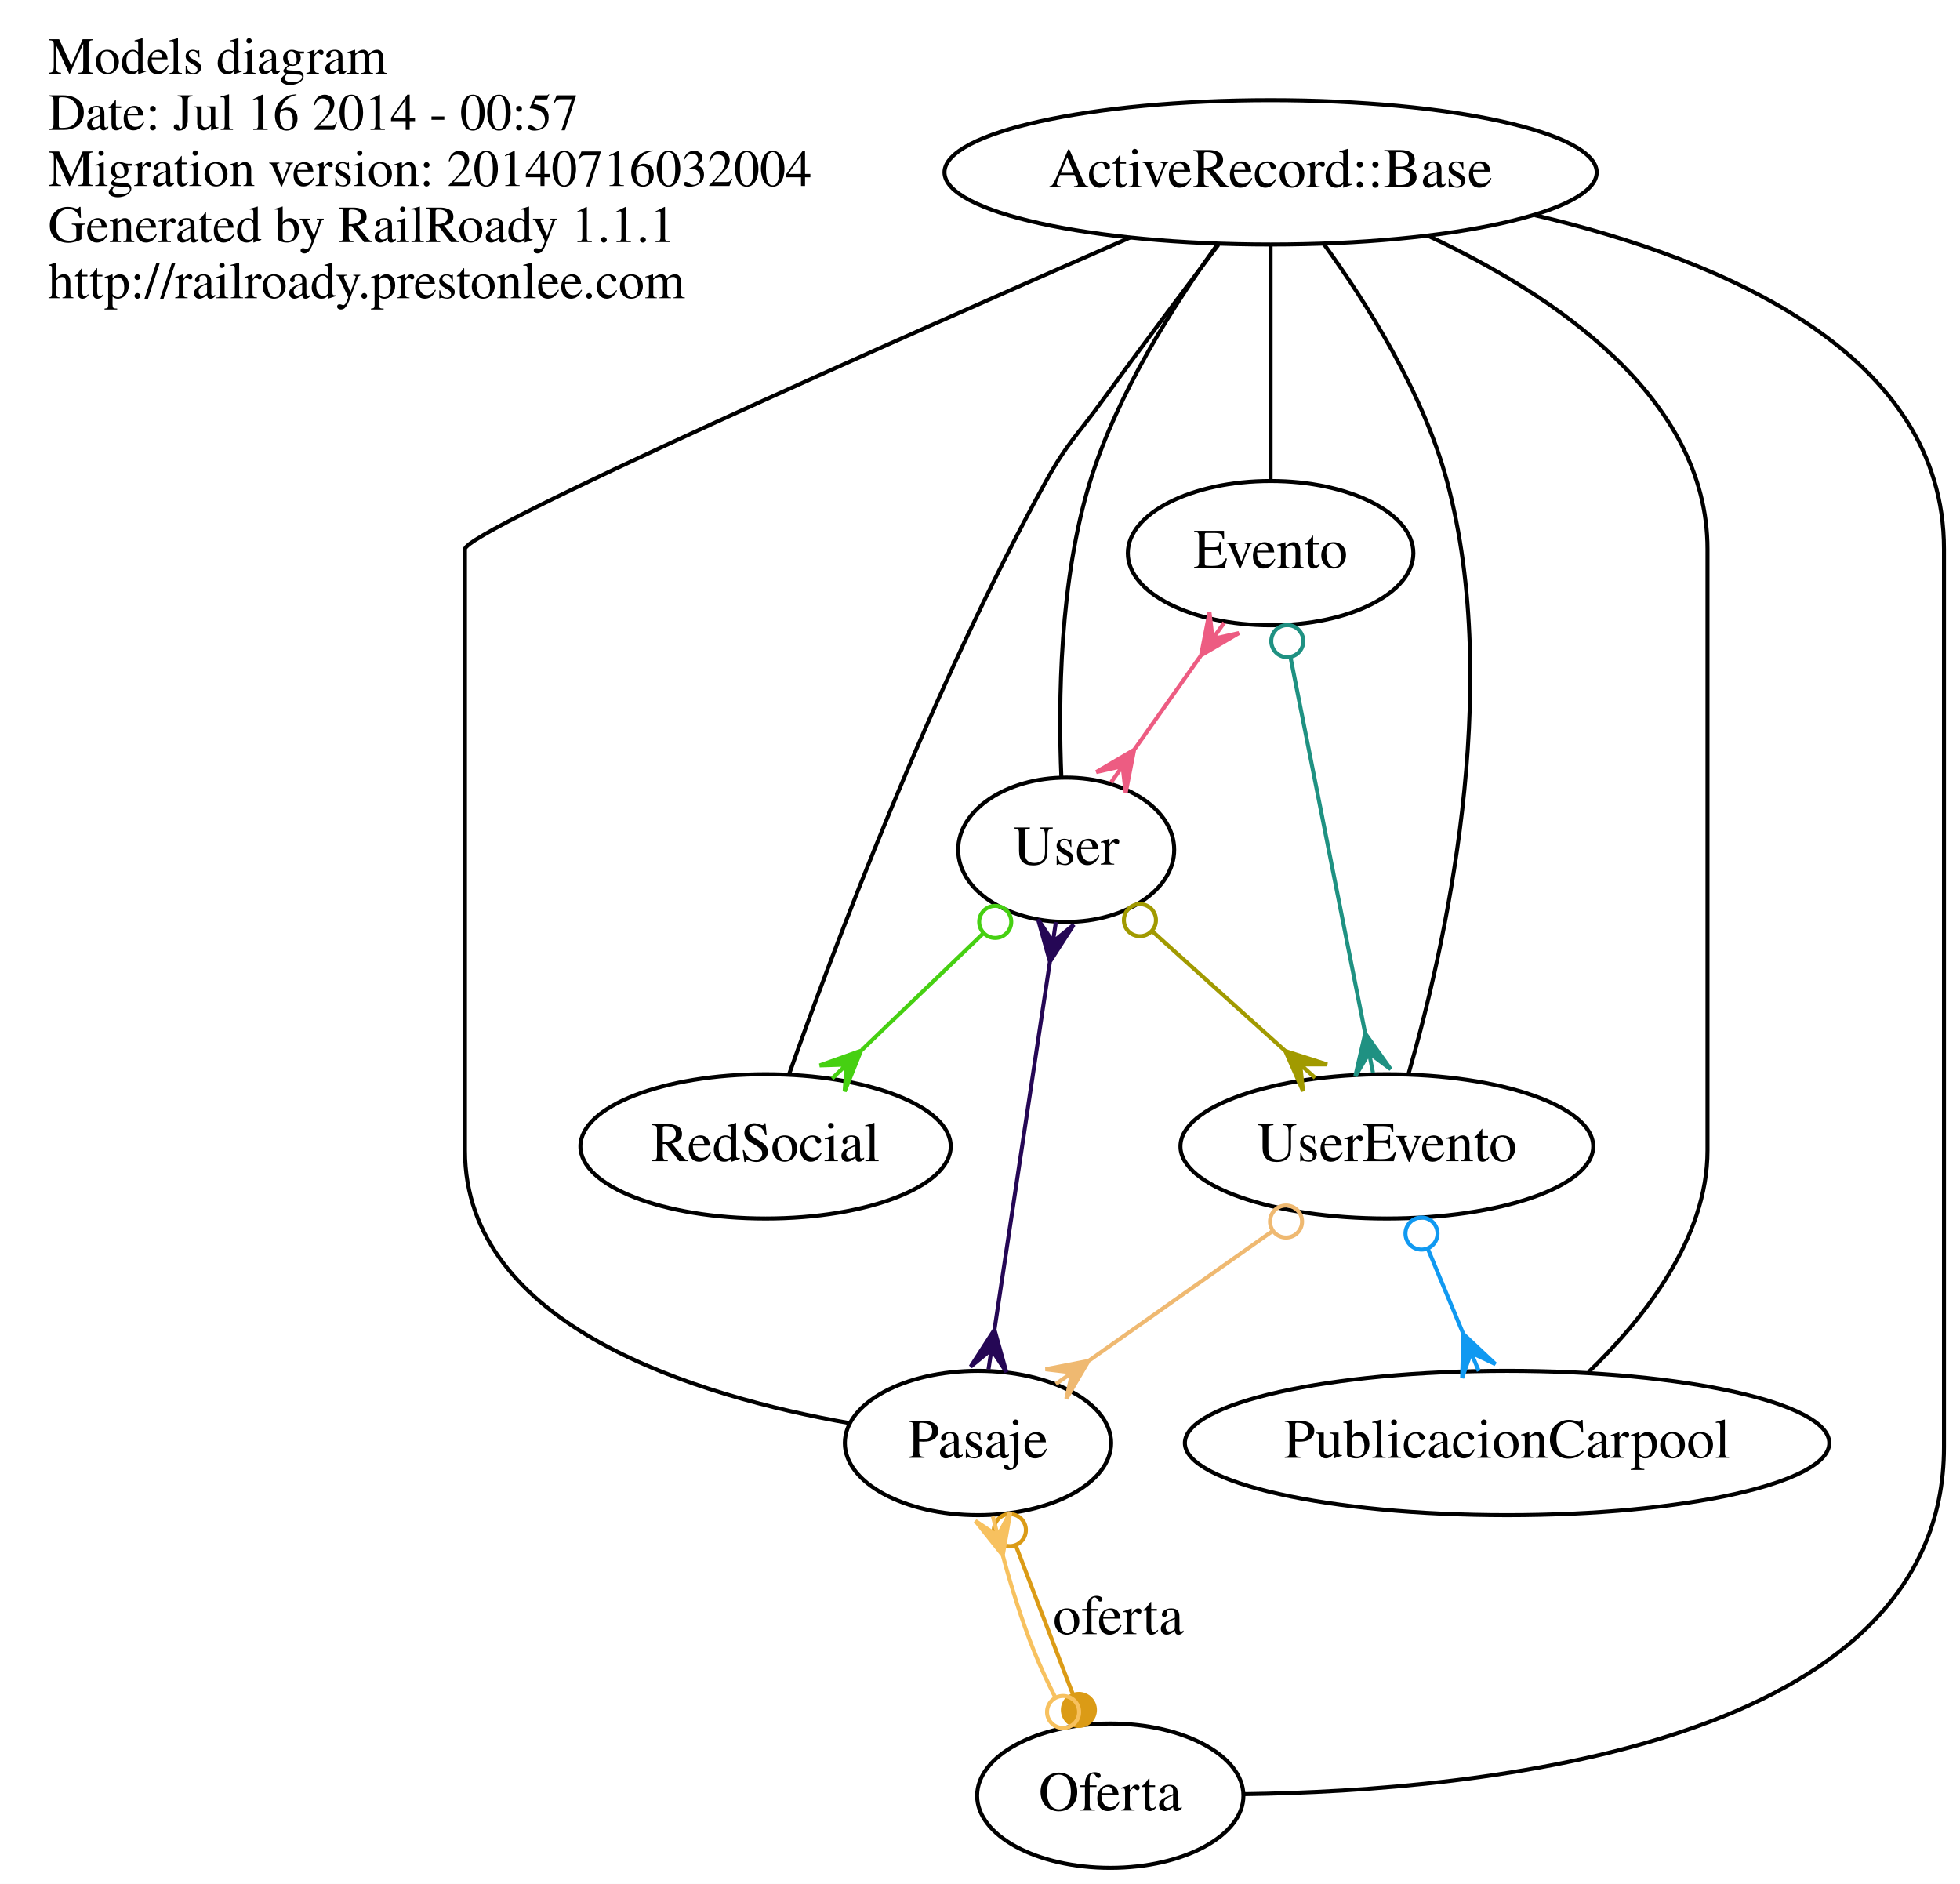
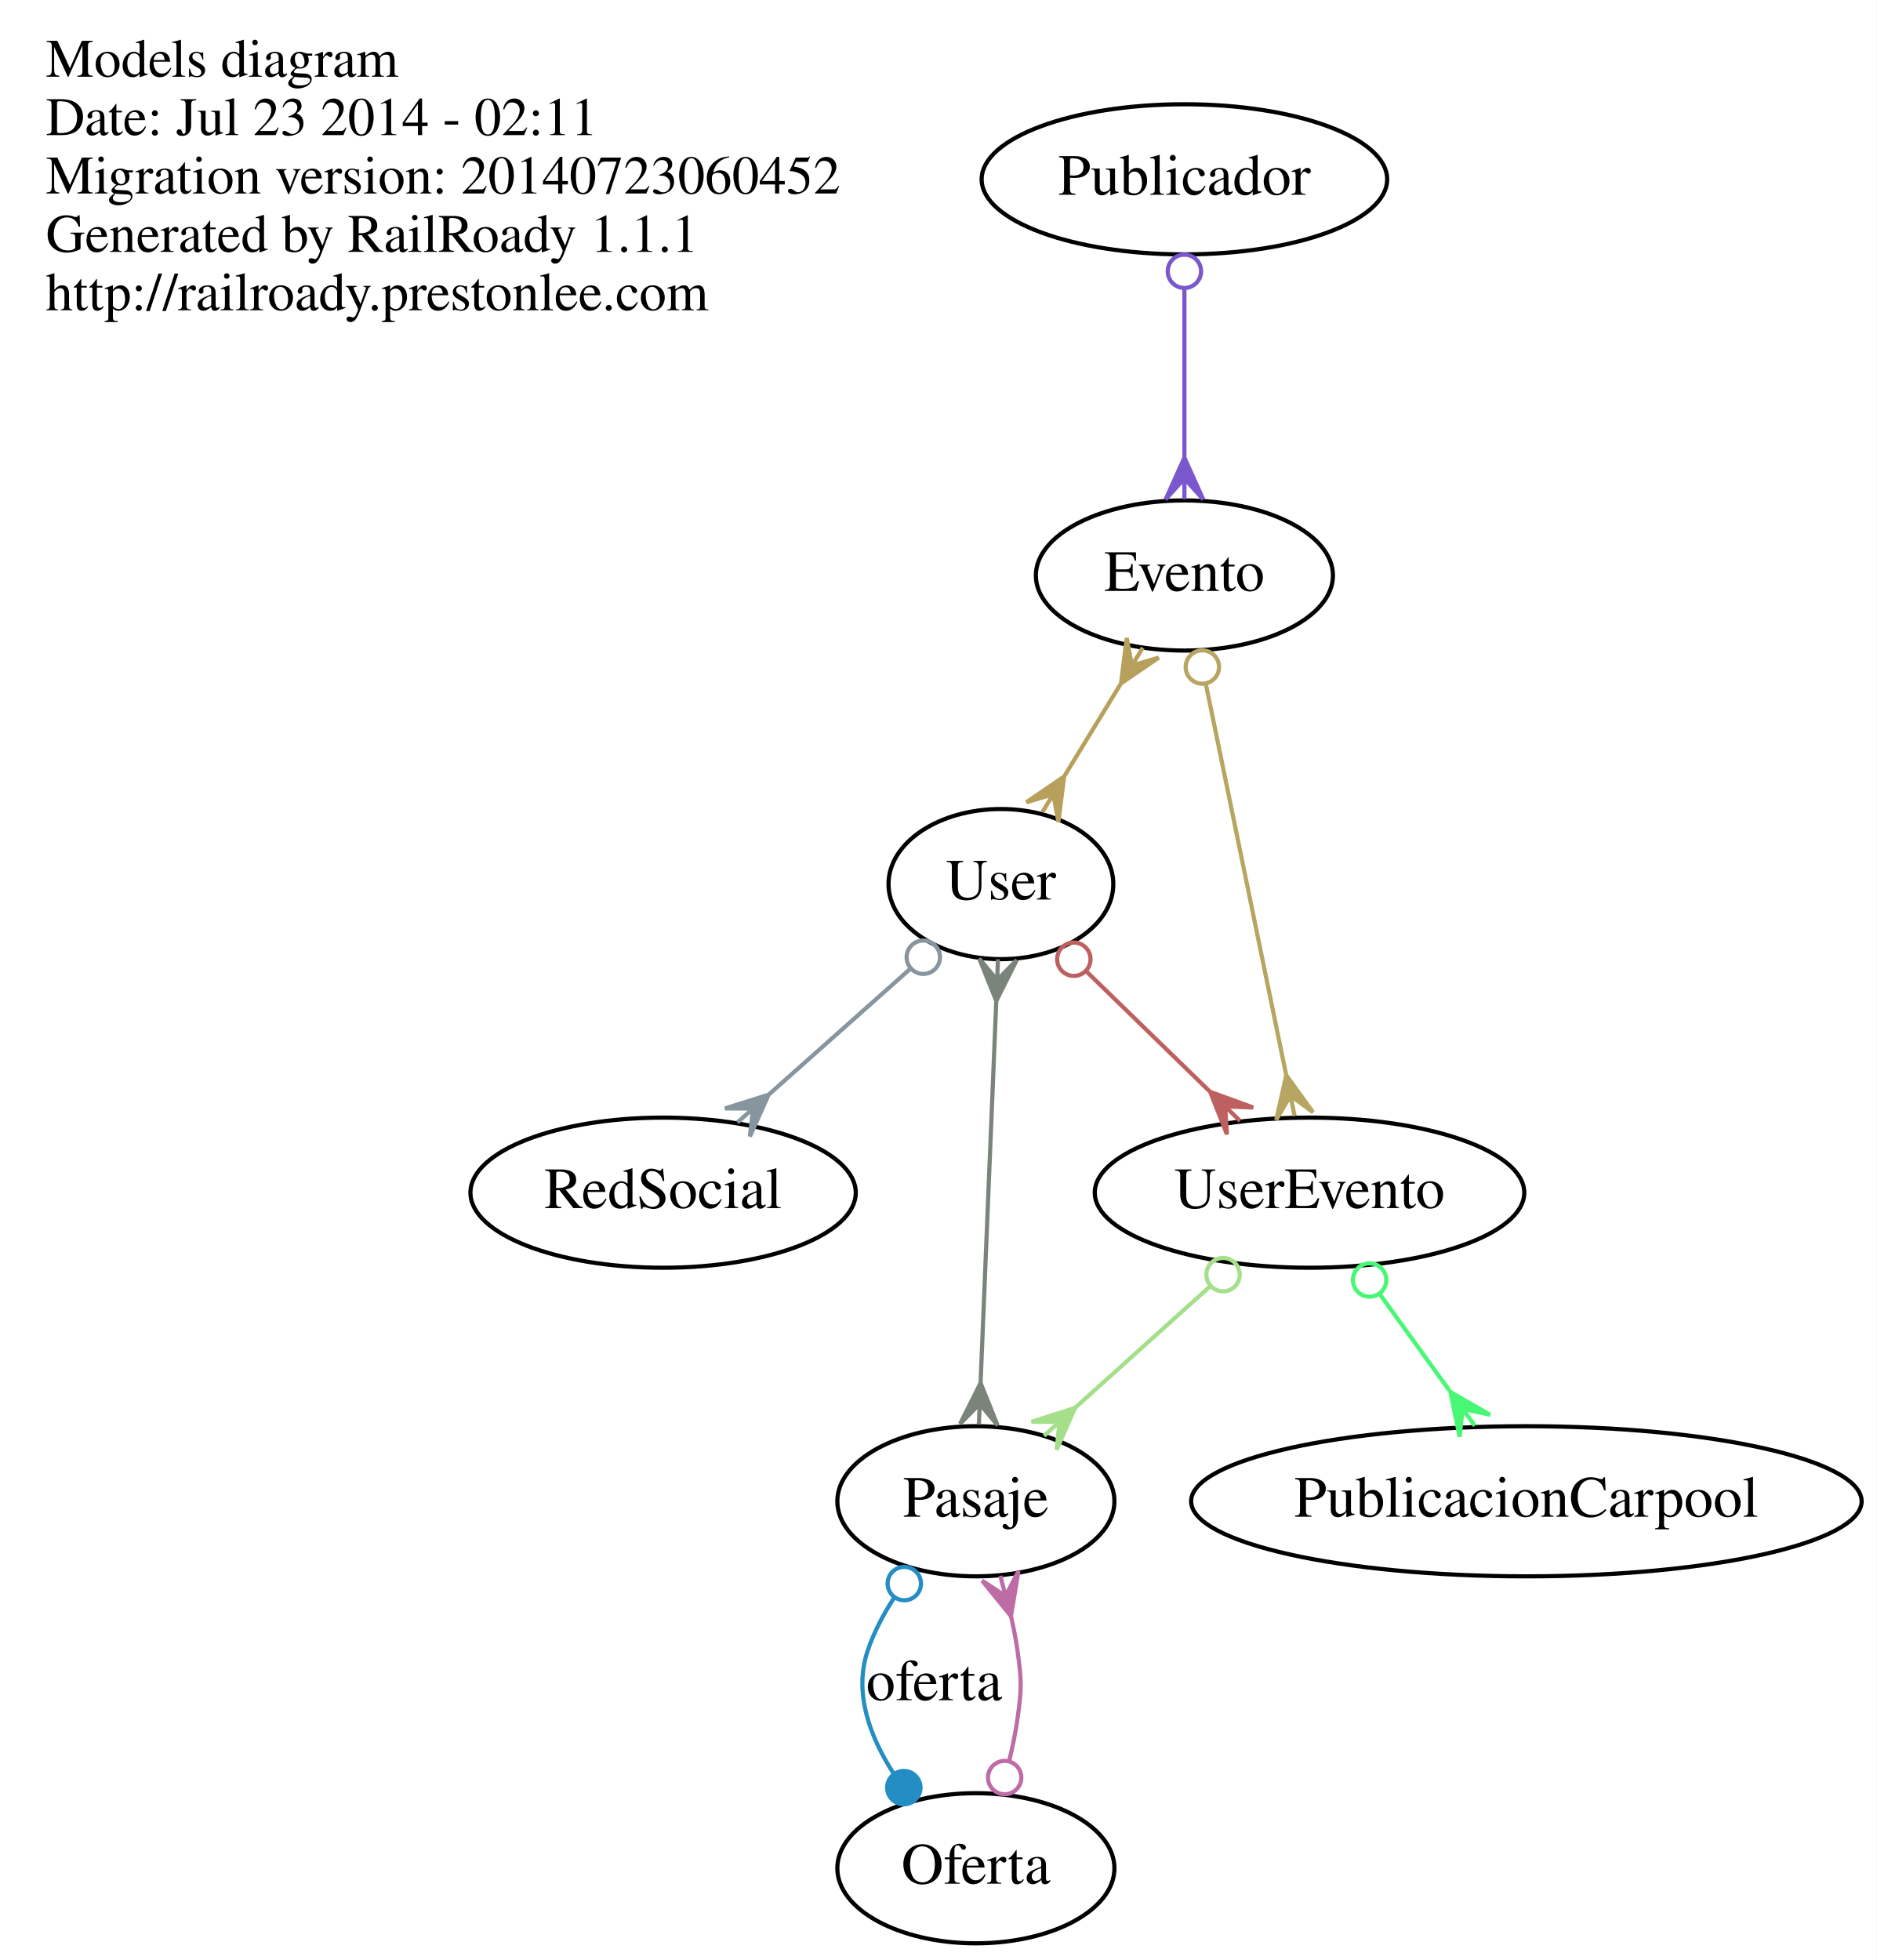
- <svg xmlns="http://www.w3.org/2000/svg" width="489pt" height="470pt" viewBox="0.00 0.00 489.00 470.00">
+ <svg xmlns="http://www.w3.org/2000/svg" width="450pt" height="470pt" viewBox="0.00 0.00 450.00 470.00">
  <g id="graph0" class="graph" transform="scale(1 1) rotate(0) translate(4 466)">
-     <polygon fill="white" stroke="none" points="-4,4 -4,-466 485,-466 485,4 -4,4" />
+     <polygon fill="white" stroke="none" points="-4,4 -4,-466 446,-466 446,4 -4,4" />
    <g id="node1" class="node">
-       <text text-anchor="start" x="8" y="-447.6" font-family="Times,serif" font-size="13.00">Models diagram</text>
-       <text text-anchor="start" x="8" y="-433.6" font-family="Times,serif" font-size="13.00">Date: Jul 16 2014 - 00:57</text>
-       <text text-anchor="start" x="8" y="-419.6" font-family="Times,serif" font-size="13.00">Migration version: 20140716032004</text>
-       <text text-anchor="start" x="8" y="-405.6" font-family="Times,serif" font-size="13.00">Generated by RailRoady 1.1.1</text>
-       <text text-anchor="start" x="8" y="-391.6" font-family="Times,serif" font-size="13.00">http://railroady.prestonlee.com</text>
+       <text text-anchor="start" x="7" y="-447.6" font-family="Times,serif" font-size="13.00">Models diagram</text>
+       <text text-anchor="start" x="7" y="-433.6" font-family="Times,serif" font-size="13.00">Date: Jul 23 2014 - 02:11</text>
+       <text text-anchor="start" x="7" y="-419.6" font-family="Times,serif" font-size="13.00">Migration version: 20140723060452</text>
+       <text text-anchor="start" x="7" y="-405.6" font-family="Times,serif" font-size="13.00">Generated by RailRoady 1.1.1</text>
+       <text text-anchor="start" x="7" y="-391.6" font-family="Times,serif" font-size="13.00">http://railroady.prestonlee.com</text>
    </g>
    <g id="node2" class="node">
-       <ellipse fill="none" stroke="black" cx="187" cy="-180" rx="46.196" ry="18" />
-       <text text-anchor="middle" x="187" y="-176.3" font-family="Times,serif" font-size="14.00">RedSocial</text>
+       <ellipse fill="none" stroke="black" cx="155" cy="-180" rx="46.196" ry="18" />
+       <text text-anchor="middle" x="155" y="-176.3" font-family="Times,serif" font-size="14.00">RedSocial</text>
    </g>
    <g id="node3" class="node">
-       <ellipse fill="none" stroke="black" cx="313" cy="-328" rx="35.619" ry="18" />
-       <text text-anchor="middle" x="313" y="-324.3" font-family="Times,serif" font-size="14.00">Evento</text>
+       <ellipse fill="none" stroke="black" cx="230" cy="-18" rx="33.221" ry="18" />
+       <text text-anchor="middle" x="230" y="-14.3" font-family="Times,serif" font-size="14.00">Oferta</text>
+     </g>
+     <g id="node5" class="node">
+       <ellipse fill="none" stroke="black" cx="230" cy="-106" rx="33.221" ry="18" />
+       <text text-anchor="middle" x="230" y="-102.3" font-family="Times,serif" font-size="14.00">Pasaje</text>
+     </g>
+     <g id="edge1" class="edge">
+       <path fill="none" stroke="#be6ca5" d="M237.969,-43.672C238.808,-47.109 239.527,-50.62 240,-54 240.986,-61.042 240.986,-62.958 240,-70 239.619,-72.722 239.078,-75.53 238.444,-78.316" />
+       <ellipse fill="none" stroke="#be6ca5" cx="236.9" cy="-39.745" rx="4" ry="4" />
+       <polygon fill="#be6ca5" stroke="#be6ca5" points="238.409,-78.448 231.5,-86.963 237.129,-83.281 235.85,-88.115 235.85,-88.115 235.85,-88.115 237.129,-83.281 240.2,-89.266 238.409,-78.448 238.409,-78.448" />
+     </g>
+     <g id="node4" class="node">
+       <ellipse fill="none" stroke="black" cx="280" cy="-328" rx="35.619" ry="18" />
+       <text text-anchor="middle" x="280" y="-324.3" font-family="Times,serif" font-size="14.00">Evento</text>
+     </g>
+     <g id="node6" class="node">
+       <ellipse fill="none" stroke="black" cx="236" cy="-254" rx="26.949" ry="18" />
+       <text text-anchor="middle" x="236" y="-250.3" font-family="Times,serif" font-size="14.00">User</text>
+     </g>
+     <g id="edge3" class="edge">
+       <path fill="none" stroke="#b6a05b" d="M264.798,-302.123C260.41,-294.943 255.622,-287.108 251.232,-279.925" />
+       <polygon fill="#b6a05b" stroke="#b6a05b" points="264.801,-302.129 266.176,-313.009 267.408,-306.396 270.016,-310.662 270.016,-310.662 270.016,-310.662 267.408,-306.396 273.855,-308.316 264.801,-302.129 264.801,-302.129" />
+       <polygon fill="#b6a05b" stroke="#b6a05b" points="251.159,-279.806 249.785,-268.927 248.552,-275.54 245.945,-271.273 245.945,-271.273 245.945,-271.273 248.552,-275.54 242.105,-273.62 251.159,-279.806 251.159,-279.806" />
    </g>
    <g id="node7" class="node">
-       <ellipse fill="none" stroke="black" cx="262" cy="-254" rx="26.949" ry="18" />
-       <text text-anchor="middle" x="262" y="-250.3" font-family="Times,serif" font-size="14.00">User</text>
+       <ellipse fill="none" stroke="black" cx="310" cy="-180" rx="51.493" ry="18" />
+       <text text-anchor="middle" x="310" y="-176.3" font-family="Times,serif" font-size="14.00">UserEvento</text>
    </g>
-     <g id="edge3" class="edge">
-       <path fill="none" stroke="#ed5c82" d="M295.512,-302.311C290.195,-294.804 284.36,-286.568 279.071,-279.101" />
-       <polygon fill="#ed5c82" stroke="#ed5c82" points="295.647,-302.502 297.755,-313.263 298.537,-306.582 301.427,-310.662 301.427,-310.662 301.427,-310.662 298.537,-306.582 305.099,-308.061 295.647,-302.502 295.647,-302.502" />
-       <polygon fill="#ed5c82" stroke="#ed5c82" points="278.957,-278.939 276.849,-268.177 276.067,-274.859 273.176,-270.778 273.176,-270.778 273.176,-270.778 276.067,-274.859 269.504,-273.38 278.957,-278.939 278.957,-278.939" />
+     <g id="edge2" class="edge">
+       <path fill="none" stroke="#b7a662" d="M285.178,-301.8C290.539,-275.712 298.886,-235.09 304.398,-208.265" />
+       <ellipse fill="none" stroke="#b7a662" cx="284.305" cy="-306.048" rx="4" ry="4" />
+       <polygon fill="#b7a662" stroke="#b7a662" points="304.416,-208.173 310.837,-199.284 305.423,-203.276 306.429,-198.378 306.429,-198.378 306.429,-198.378 305.423,-203.276 302.021,-197.472 304.416,-208.173 304.416,-208.173" />
+     </g>
+     <g id="edge4" class="edge">
+       <path fill="none" stroke="#248ec4" d="M210.475,-82.993C207.817,-78.916 205.492,-74.512 204,-70 200.7,-60.023 204.561,-49.588 210.231,-40.774" />
+       <ellipse fill="none" stroke="#248ec4" cx="212.835" cy="-86.265" rx="4" ry="4" />
+       <ellipse fill="#248ec4" stroke="#248ec4" cx="212.719" cy="-37.335" rx="4" ry="4" />
+       <text text-anchor="middle" x="220" y="-58.3" font-family="Times,serif" font-size="14.00">oferta</text>
+     </g>
+     <g id="edge5" class="edge">
+       <path fill="none" stroke="#87959f" d="M214.311,-233.721C203.87,-224.44 191.284,-213.253 180.398,-203.576" />
+       <ellipse fill="none" stroke="#87959f" cx="217.393" cy="-236.46" rx="4" ry="4" />
+       <polygon fill="#87959f" stroke="#87959f" points="180.3,-203.489 175.816,-193.482 176.563,-200.167 172.826,-196.845 172.826,-196.845 172.826,-196.845 176.563,-200.167 169.836,-200.209 180.3,-203.489 180.3,-203.489" />
+     </g>
+     <g id="edge7" class="edge">
+       <path fill="none" stroke="#7b847a" d="M234.885,-225.872C233.813,-199.785 232.201,-160.557 231.125,-134.384" />
+       <polygon fill="#7b847a" stroke="#7b847a" points="234.889,-225.975 230.804,-236.151 235.095,-230.97 235.3,-235.966 235.3,-235.966 235.3,-235.966 235.095,-230.97 239.796,-235.781 234.889,-225.975 234.889,-225.975" />
+       <polygon fill="#7b847a" stroke="#7b847a" points="231.125,-134.369 235.21,-124.193 230.92,-129.374 230.714,-124.378 230.714,-124.378 230.714,-124.378 230.92,-129.374 226.218,-124.563 231.125,-134.369 231.125,-134.369" />
+     </g>
+     <g id="edge6" class="edge">
+       <path fill="none" stroke="#bd605f" d="M256.414,-233.138C265.584,-224.216 276.468,-213.626 286.023,-204.329" />
+       <ellipse fill="none" stroke="#bd605f" cx="253.487" cy="-235.986" rx="4" ry="4" />
+       <polygon fill="#bd605f" stroke="#bd605f" points="286.177,-204.179 296.482,-200.431 289.76,-200.693 293.344,-197.206 293.344,-197.206 293.344,-197.206 289.76,-200.693 290.206,-193.981 286.177,-204.179 286.177,-204.179" />
+     </g>
+     <g id="edge8" class="edge">
+       <path fill="none" stroke="#a5df8a" d="M286.184,-157.566C275.948,-148.353 264.011,-137.61 253.779,-128.401" />
+       <ellipse fill="none" stroke="#a5df8a" cx="289.272" cy="-160.345" rx="4" ry="4" />
+       <polygon fill="#a5df8a" stroke="#a5df8a" points="253.776,-128.398 249.353,-118.364 250.059,-125.054 246.343,-121.709 246.343,-121.709 246.343,-121.709 250.059,-125.054 243.333,-125.054 253.776,-128.398 253.776,-128.398" />
+     </g>
+     <g id="node9" class="node">
+       <ellipse fill="none" stroke="black" cx="362" cy="-106" rx="80.389" ry="18" />
+       <text text-anchor="middle" x="362" y="-102.3" font-family="Times,serif" font-size="14.00">PublicacionCarpool</text>
+     </g>
+     <g id="edge9" class="edge">
+       <path fill="none" stroke="#48f874" d="M326.753,-155.803C332.102,-148.397 338.052,-140.159 343.516,-132.593" />
+       <ellipse fill="none" stroke="#48f874" cx="324.403" cy="-159.058" rx="4" ry="4" />
+       <polygon fill="#48f874" stroke="#48f874" points="343.789,-132.215 353.292,-126.743 346.716,-128.162 349.644,-124.109 349.644,-124.109 349.644,-124.109 346.716,-128.162 345.996,-121.474 343.789,-132.215 343.789,-132.215" />
    </g>
    <g id="node8" class="node">
-       <ellipse fill="none" stroke="black" cx="342" cy="-180" rx="51.493" ry="18" />
-       <text text-anchor="middle" x="342" y="-176.3" font-family="Times,serif" font-size="14.00">UserEvento</text>
-     </g>
-     <g id="edge2" class="edge">
-       <path fill="none" stroke="#1f9182" d="M318.006,-301.8C323.187,-275.712 331.256,-235.09 336.584,-208.265" />
-       <ellipse fill="none" stroke="#1f9182" cx="317.163" cy="-306.043" rx="4" ry="4" />
-       <polygon fill="#1f9182" stroke="#1f9182" points="336.6,-208.186 342.962,-199.255 337.574,-203.282 338.548,-198.378 338.548,-198.378 338.548,-198.378 337.574,-203.282 334.134,-197.501 336.6,-208.186 336.6,-208.186" />
-     </g>
-     <g id="node4" class="node">
-       <ellipse fill="none" stroke="black" cx="240" cy="-106" rx="33.221" ry="18" />
-       <text text-anchor="middle" x="240" y="-102.3" font-family="Times,serif" font-size="14.00">Pasaje</text>
-     </g>
-     <g id="node6" class="node">
-       <ellipse fill="none" stroke="black" cx="273" cy="-18" rx="33.221" ry="18" />
-       <text text-anchor="middle" x="273" y="-14.3" font-family="Times,serif" font-size="14.00">Oferta</text>
-     </g>
-     <g id="edge5" class="edge">
-       <path fill="none" stroke="#db9b16" d="M249.423,-80.442C253.895,-68.789 259.222,-54.907 263.68,-43.289" />
-       <ellipse fill="none" stroke="#db9b16" cx="247.953" cy="-84.275" rx="4" ry="4" />
-       <ellipse fill="#db9b16" stroke="#db9b16" cx="265.173" cy="-39.397" rx="4" ry="4" />
-       <text text-anchor="middle" x="275" y="-58.3" font-family="Times,serif" font-size="14.00">oferta</text>
-     </g>
-     <g id="node5" class="node">
-       <ellipse fill="none" stroke="black" cx="372" cy="-106" rx="80.389" ry="18" />
-       <text text-anchor="middle" x="372" y="-102.3" font-family="Times,serif" font-size="14.00">PublicacionCarpool</text>
-     </g>
-     <g id="edge8" class="edge">
-       <path fill="none" stroke="#f7c15f" d="M259.338,-42.419C257.398,-46.222 255.542,-50.17 254,-54 250.949,-61.581 248.327,-70.055 246.205,-77.884" />
-       <ellipse fill="none" stroke="#f7c15f" cx="261.227" cy="-38.885" rx="4" ry="4" />
-       <polygon fill="#f7c15f" stroke="#f7c15f" points="246.179,-77.987 239.348,-86.566 244.944,-82.832 243.709,-87.677 243.709,-87.677 243.709,-87.677 244.944,-82.832 248.07,-88.789 246.179,-77.987 246.179,-77.987" />
+       <ellipse fill="none" stroke="black" cx="280" cy="-423" rx="48.618" ry="18" />
+       <text text-anchor="middle" x="280" y="-419.3" font-family="Times,serif" font-size="14.00">Publicador</text>
    </g>
    <g id="edge10" class="edge">
-       <path fill="none" stroke="#46d012" d="M241.268,-233.098C231.905,-224.109 220.786,-213.435 211.058,-204.096" />
-       <ellipse fill="none" stroke="#46d012" cx="244.297" cy="-236.005" rx="4" ry="4" />
-       <polygon fill="#46d012" stroke="#46d012" points="210.828,-203.875 206.731,-193.704 207.221,-200.412 203.614,-196.95 203.614,-196.95 203.614,-196.95 207.221,-200.412 200.498,-200.196 210.828,-203.875 210.828,-203.875" />
-     </g>
-     <g id="edge12" class="edge">
-       <path fill="none" stroke="#250755" d="M257.912,-225.872C253.981,-199.785 248.07,-160.557 244.126,-134.384" />
-       <polygon fill="#250755" stroke="#250755" points="257.943,-226.078 254.983,-236.637 258.688,-231.022 259.433,-235.966 259.433,-235.966 259.433,-235.966 258.688,-231.022 263.883,-235.296 257.943,-226.078 257.943,-226.078" />
-       <polygon fill="#250755" stroke="#250755" points="244.109,-134.266 247.068,-123.707 243.364,-129.322 242.619,-124.378 242.619,-124.378 242.619,-124.378 243.364,-129.322 238.169,-125.048 244.109,-134.266 244.109,-134.266" />
-     </g>
-     <g id="edge11" class="edge">
-       <path fill="none" stroke="#a19a00" d="M283.379,-233.759C293.616,-224.546 305.947,-213.448 316.653,-203.812" />
-       <ellipse fill="none" stroke="#a19a00" cx="280.398" cy="-236.442" rx="4" ry="4" />
-       <polygon fill="#a19a00" stroke="#a19a00" points="316.676,-203.792 327.119,-200.447 320.392,-200.447 324.109,-197.102 324.109,-197.102 324.109,-197.102 320.392,-200.447 321.098,-193.757 316.676,-203.792 316.676,-203.792" />
-     </g>
-     <g id="edge14" class="edge">
-       <path fill="none" stroke="#efb971" d="M313.504,-158.885C299.226,-148.806 282.004,-136.65 267.82,-126.638" />
-       <ellipse fill="none" stroke="#efb971" cx="316.851" cy="-161.247" rx="4" ry="4" />
-       <polygon fill="#efb971" stroke="#efb971" points="267.605,-126.486 262.03,-117.042 263.52,-123.602 259.435,-120.719 259.435,-120.719 259.435,-120.719 263.52,-123.602 256.84,-124.395 267.605,-126.486 267.605,-126.486" />
-     </g>
-     <g id="edge15" class="edge">
-       <path fill="none" stroke="#1099f1" d="M352.307,-154.262C355.106,-147.545 358.148,-140.245 360.984,-133.438" />
-       <ellipse fill="none" stroke="#1099f1" cx="350.648" cy="-158.245" rx="4" ry="4" />
-       <polygon fill="#1099f1" stroke="#1099f1" points="361.095,-133.171 369.095,-125.671 363.018,-128.556 364.941,-123.941 364.941,-123.941 364.941,-123.941 363.018,-128.556 360.788,-122.21 361.095,-133.171 361.095,-133.171" />
-     </g>
-     <g id="node9" class="node">
-       <ellipse fill="none" stroke="black" cx="313" cy="-423" rx="81.365" ry="18" />
-       <text text-anchor="middle" x="313" y="-419.3" font-family="Times,serif" font-size="14.00">ActiveRecord::Base</text>
-     </g>
-     <g id="edge1" class="edge">
-       <path fill="none" stroke="black" d="M299.986,-404.951C291.616,-393.911 280.556,-379.186 271,-366 264.633,-357.214 262.259,-355.491 257,-346 228.346,-294.285 203.666,-228.446 192.845,-197.934" />
-     </g>
-     <g id="edge4" class="edge">
-       <path fill="none" stroke="black" d="M313,-404.942C313,-388.267 313,-363.01 313,-346.264" />
-     </g>
-     <g id="edge6" class="edge">
-       <path fill="none" stroke="black" d="M277.988,-406.757C220.401,-381.556 112,-333.518 112,-329 112,-329 112,-329 112,-179 112,-135.018 170.118,-117.618 208.03,-110.946" />
-     </g>
-     <g id="edge7" class="edge">
-       <path fill="none" stroke="black" d="M352.352,-407.146C383.573,-392.507 422,-366.811 422,-329 422,-329 422,-329 422,-179 422,-157.085 406.18,-137.043 392.337,-123.701" />
-     </g>
-     <g id="edge9" class="edge">
-       <path fill="none" stroke="black" d="M378.916,-412.317C425.982,-401.237 481,-377.839 481,-329 481,-329 481,-329 481,-105 481,-30.365 365.216,-19.227 306.419,-18.383" />
-     </g>
-     <g id="edge13" class="edge">
-       <path fill="none" stroke="black" d="M299.742,-405.002C289.082,-390.288 274.802,-367.972 268,-346 260.321,-321.195 260.018,-290.825 260.793,-272.2" />
-     </g>
-     <g id="edge16" class="edge">
-       <path fill="none" stroke="black" d="M326.333,-405.06C336.981,-390.383 351.068,-368.086 357,-346 371.102,-293.497 356.206,-228.583 347.442,-198.201" />
+       <path fill="none" stroke="#7a57cc" d="M280,-396.562C280,-384.078 280,-369.025 280,-356.299" />
+       <ellipse fill="none" stroke="#7a57cc" cx="280" cy="-400.942" rx="4" ry="4" />
+       <polygon fill="#7a57cc" stroke="#7a57cc" points="280,-356.264 284.5,-346.264 280,-351.264 280,-346.264 280,-346.264 280,-346.264 280,-351.264 275.5,-346.264 280,-356.264 280,-356.264" />
    </g>
  </g>
</svg>
